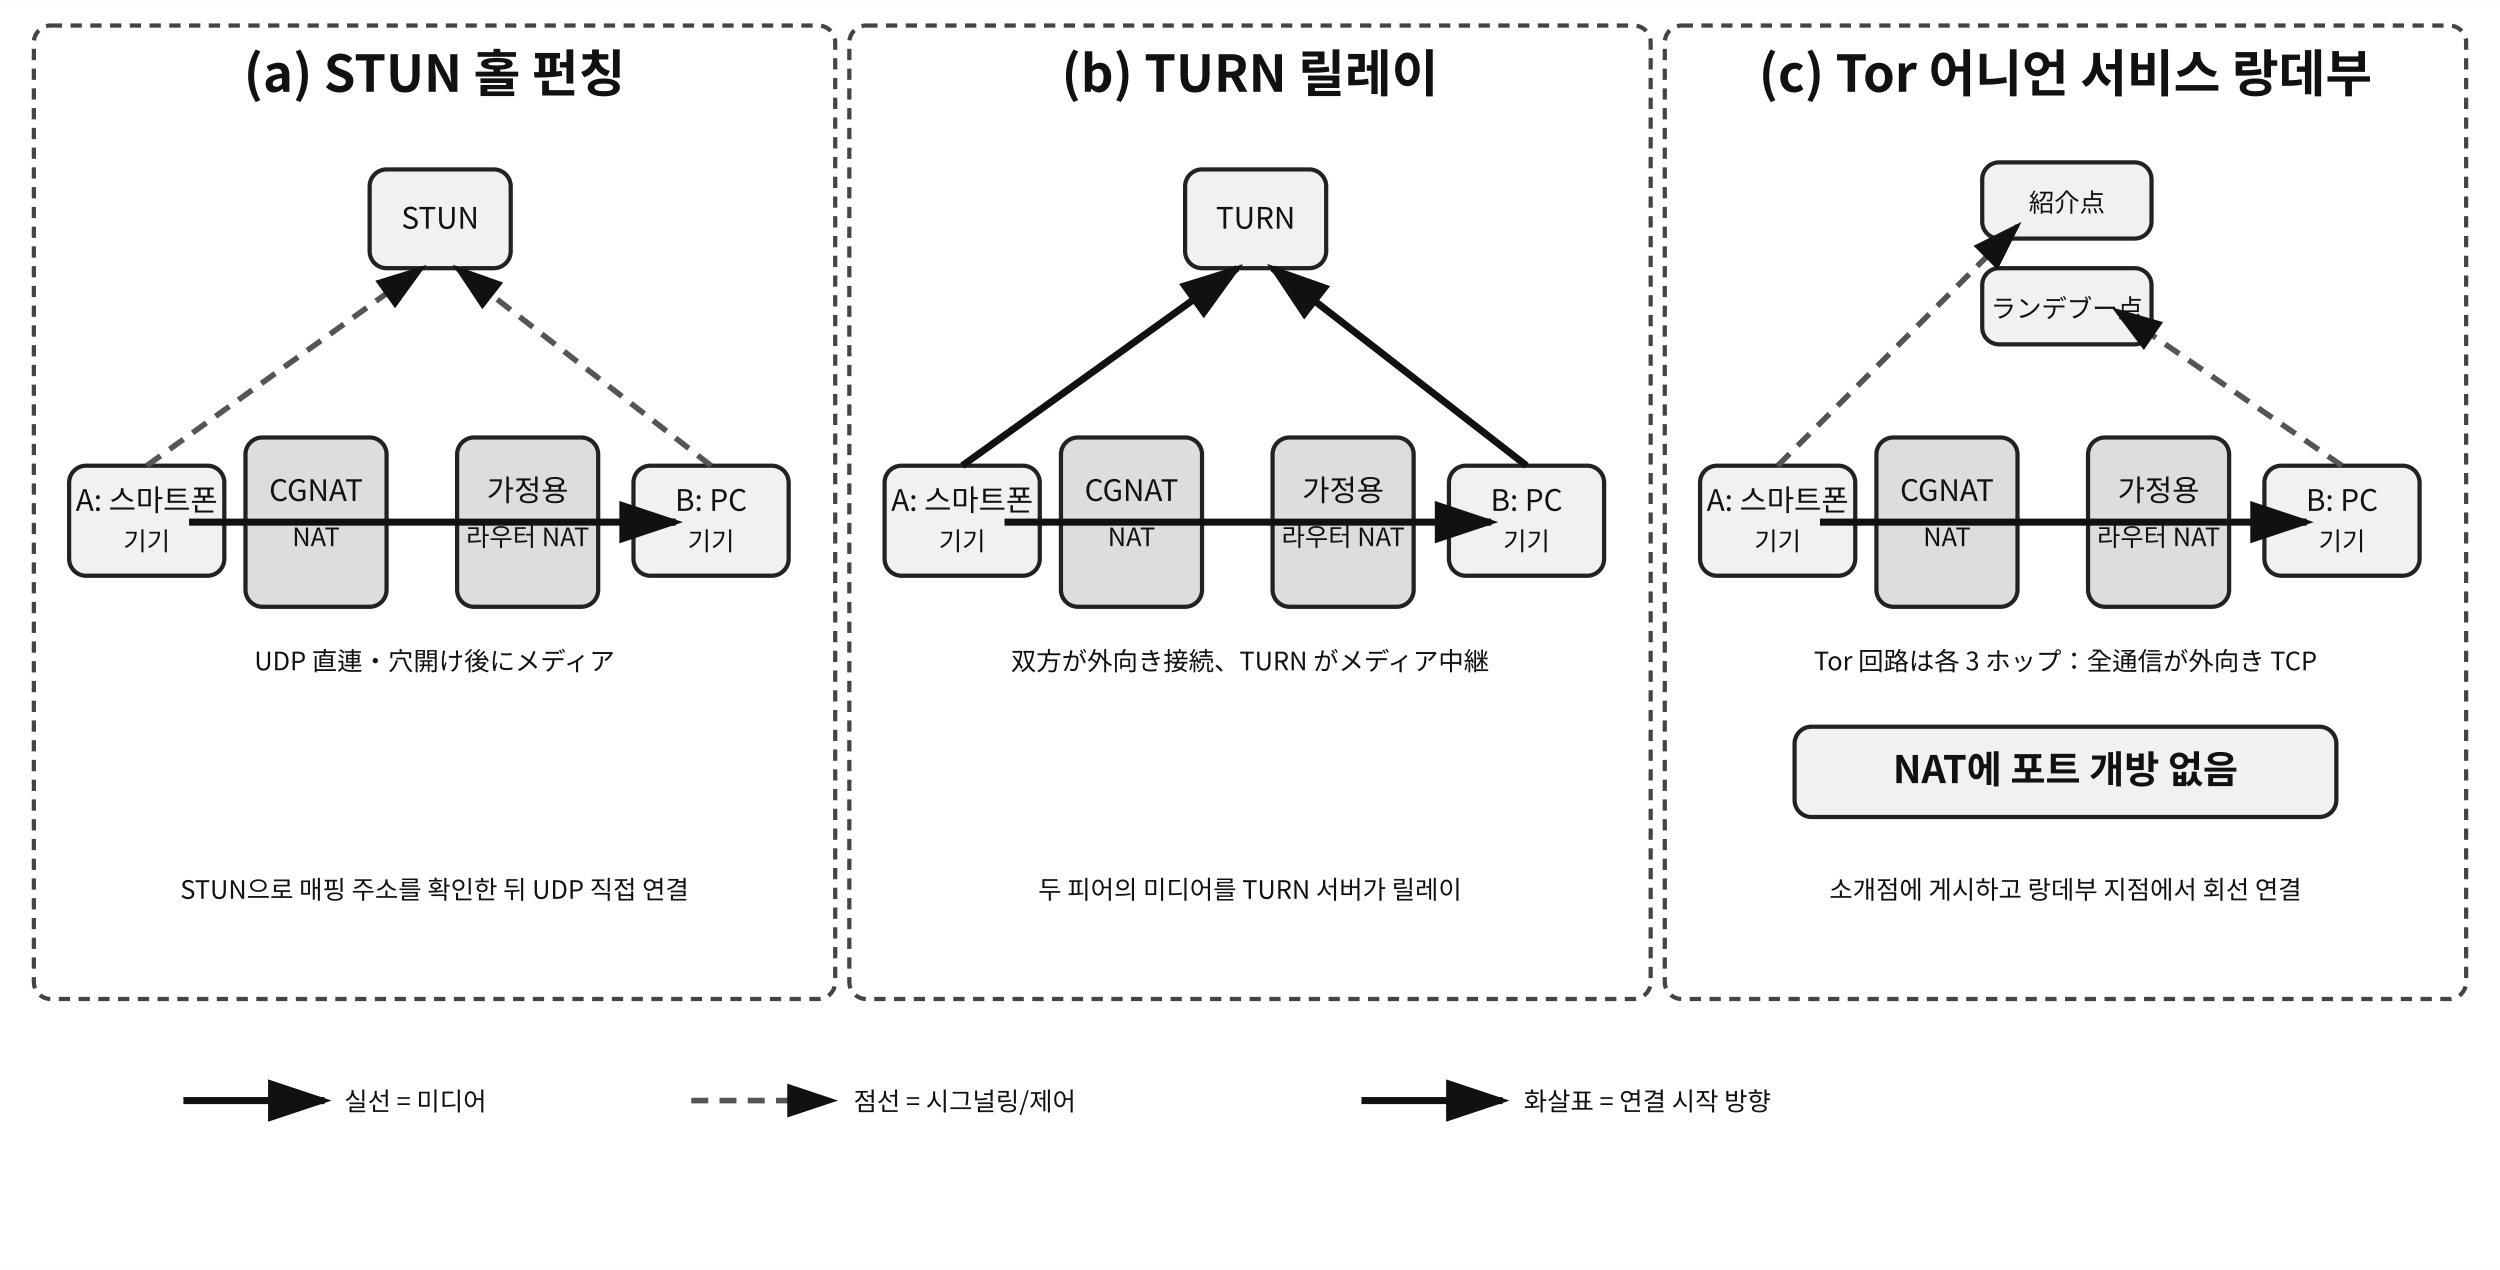
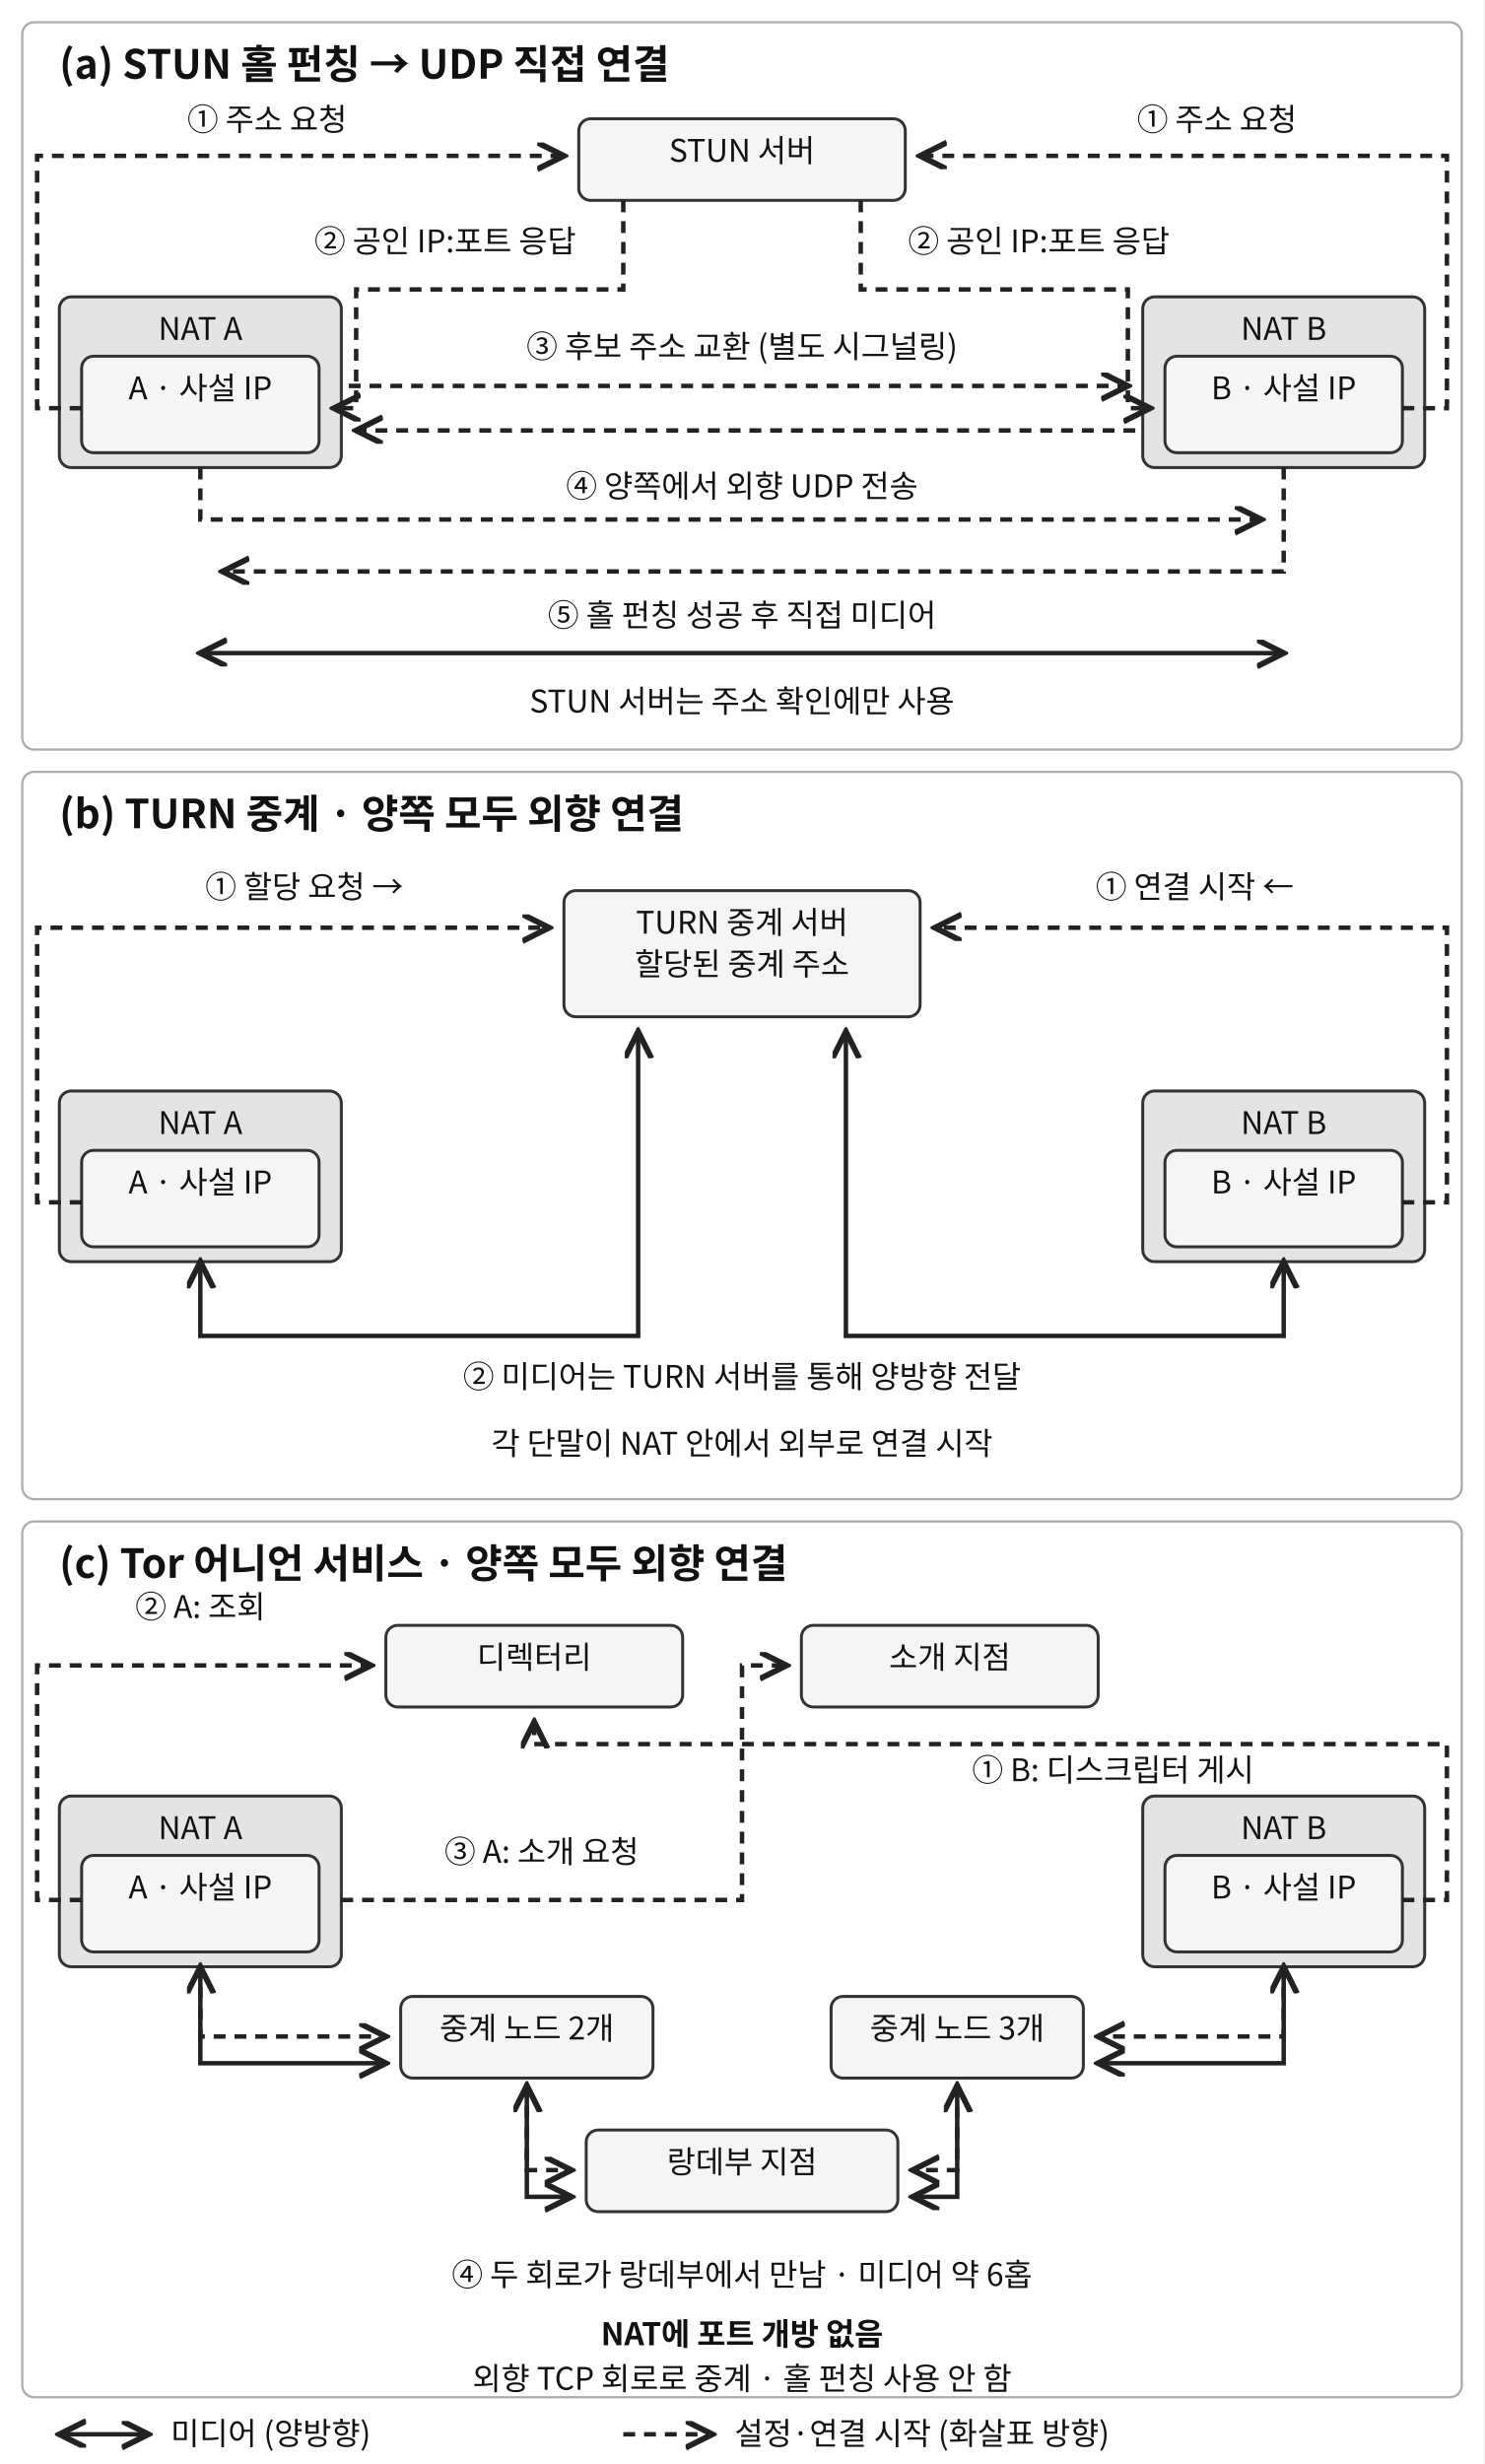
- <svg xmlns="http://www.w3.org/2000/svg" width="15cm" height="7.62cm" viewBox="0 0 1772 900">
+ <svg xmlns="http://www.w3.org/2000/svg" width="15cm" height="24.9cm" viewBox="0 0 1000 1660">
  <rect width="100%" height="100%" fill="white" />
-   <style>text{font-family:'Noto Sans CJK KR','Noto Sans KR',sans-serif;fill:#111} .title{font-size:36px;font-weight:bold}.label{font-size:27px;font-weight:bold}.small{font-size:21px}.tiny{font-size:18px}.box{fill:#f1f1f1;stroke:#222;stroke-width:3}.nat{fill:#ddd;stroke:#222;stroke-width:3}.internet{fill:#fff;stroke:#444;stroke-width:3;stroke-dasharray:8 6}.solid{fill:none;stroke:#111;stroke-width:5;marker-end:url(#a)}.dash{fill:none;stroke:#555;stroke-width:4;stroke-dasharray:12 8;marker-end:url(#a)}</style>
+   <style>text{font-family:'Noto Sans CJK KR';fill:#111;font-size:21px}.title{font-size:27px;font-weight:bold}.bold{font-weight:bold}.panel{fill:white;stroke:#aaa;stroke-width:1.5}.box{fill:#f5f5f5;stroke:#333;stroke-width:2}.nat{fill:#e4e4e4;stroke:#333;stroke-width:2}.media,.control{fill:none;stroke:#222;stroke-width:3;marker-end:url(#arrow)}.media{marker-start:url(#arrow)}.control{stroke-dasharray:8 6}</style>
  <defs>
-     <marker id="a" markerWidth="10" markerHeight="10" refX="8" refY="3" orient="auto">
-       <path d="M0,0 L0,6 L9,3 z" fill="#111" />
+     <marker id="arrow" markerWidth="7" markerHeight="7" refX="6" refY="3" orient="auto-start-reverse">
+       <path d="M0,0 L6,3 L0,6" fill="none" stroke="#222" stroke-width="1.3" />
    </marker>
  </defs>
-   <rect x="24" y="18" width="568" height="690" rx="12" class="internet" />
-   <text x="308" y="65" text-anchor="middle" class="title">(a) STUN 홀 펀칭</text>
-   <rect x="49" y="330" width="110" height="78" rx="12" class="box" />
-   <text x="104" y="362" text-anchor="middle" class="small">A: 스마트폰</text>
-   <text x="104" y="390" text-anchor="middle" class="tiny">기기</text>
-   <rect x="174" y="310" width="100" height="120" rx="12" class="nat" />
-   <text x="224" y="355" text-anchor="middle" class="small">CGNAT</text>
-   <text x="224" y="387" text-anchor="middle" class="tiny">NAT</text>
-   <rect x="324" y="310" width="100" height="120" rx="12" class="nat" />
-   <text x="374" y="355" text-anchor="middle" class="small">가정용</text>
-   <text x="374" y="387" text-anchor="middle" class="tiny">라우터 NAT</text>
-   <rect x="449" y="330" width="110" height="78" rx="12" class="box" />
-   <text x="504" y="362" text-anchor="middle" class="small">B: PC</text>
-   <text x="504" y="390" text-anchor="middle" class="tiny">기기</text>
-   <rect x="262" y="120" width="100" height="70" rx="12" class="box" />
-   <text x="312" y="162" text-anchor="middle" class="small">STUN</text>
-   <path d="M104,330 L299,190" class="dash" />
-   <path d="M504,330 L324,190" class="dash" />
-   <path d="M134,370 L479,370" class="solid" />
-   <text x="308" y="475" text-anchor="middle" class="tiny">UDP 直連・穴開け後にメディア</text>
-   <text x="308" y="637" text-anchor="middle" class="tiny">STUN으로 매핑 주소를 확인한 뒤 UDP 직접 연결</text>
-   <rect x="602" y="18" width="568" height="690" rx="12" class="internet" />
-   <text x="886" y="65" text-anchor="middle" class="title">(b) TURN 릴레이</text>
-   <rect x="627" y="330" width="110" height="78" rx="12" class="box" />
-   <text x="682" y="362" text-anchor="middle" class="small">A: 스마트폰</text>
-   <text x="682" y="390" text-anchor="middle" class="tiny">기기</text>
-   <rect x="752" y="310" width="100" height="120" rx="12" class="nat" />
-   <text x="802" y="355" text-anchor="middle" class="small">CGNAT</text>
-   <text x="802" y="387" text-anchor="middle" class="tiny">NAT</text>
-   <rect x="902" y="310" width="100" height="120" rx="12" class="nat" />
-   <text x="952" y="355" text-anchor="middle" class="small">가정용</text>
-   <text x="952" y="387" text-anchor="middle" class="tiny">라우터 NAT</text>
-   <rect x="1027" y="330" width="110" height="78" rx="12" class="box" />
-   <text x="1082" y="362" text-anchor="middle" class="small">B: PC</text>
-   <text x="1082" y="390" text-anchor="middle" class="tiny">기기</text>
-   <rect x="840" y="120" width="100" height="70" rx="12" class="box" />
-   <text x="890" y="162" text-anchor="middle" class="small">TURN</text>
-   <path d="M682,330 L877,190" class="solid" />
-   <path d="M1082,330 L902,190" class="solid" />
-   <path d="M712,370 L1057,370" class="solid" />
-   <text x="886" y="475" text-anchor="middle" class="tiny">双方が外向き接続、TURN がメディア中継</text>
-   <text x="886" y="637" text-anchor="middle" class="tiny">두 피어의 미디어를 TURN 서버가 릴레이</text>
-   <rect x="1180" y="18" width="568" height="690" rx="12" class="internet" />
-   <text x="1464" y="65" text-anchor="middle" class="title">(c) Tor 어니언 서비스 랑데부</text>
-   <rect x="1205" y="330" width="110" height="78" rx="12" class="box" />
-   <text x="1260" y="362" text-anchor="middle" class="small">A: 스마트폰</text>
-   <text x="1260" y="390" text-anchor="middle" class="tiny">기기</text>
-   <rect x="1330" y="310" width="100" height="120" rx="12" class="nat" />
-   <text x="1380" y="355" text-anchor="middle" class="small">CGNAT</text>
-   <text x="1380" y="387" text-anchor="middle" class="tiny">NAT</text>
-   <rect x="1480" y="310" width="100" height="120" rx="12" class="nat" />
-   <text x="1530" y="355" text-anchor="middle" class="small">가정용</text>
-   <text x="1530" y="387" text-anchor="middle" class="tiny">라우터 NAT</text>
-   <rect x="1605" y="330" width="110" height="78" rx="12" class="box" />
-   <text x="1660" y="362" text-anchor="middle" class="small">B: PC</text>
-   <text x="1660" y="390" text-anchor="middle" class="tiny">기기</text>
-   <rect x="1405" y="115" width="120" height="54" rx="12" class="box" />
-   <text x="1465" y="150" text-anchor="middle" class="tiny">紹介点</text>
-   <rect x="1405" y="190" width="120" height="54" rx="12" class="box" />
-   <text x="1465" y="225" text-anchor="middle" class="tiny">ランデブー点</text>
-   <path d="M1260,330 L1430,160" class="dash" />
-   <path d="M1660,330 L1500,220" class="dash" />
-   <path d="M1290,370 L1635,370" class="solid" />
-   <text x="1464" y="475" text-anchor="middle" class="tiny">Tor 回路は各 3 ホップ：全通信が外向き TCP</text>
-   <rect x="1272" y="515" width="384" height="64" rx="12" class="box" />
-   <text x="1464" y="555" text-anchor="middle" class="label">NAT에 포트 개방 없음</text>
-   <text x="1464" y="637" text-anchor="middle" class="tiny">소개점에 게시하고 랑데부 지점에서 회선 연결</text>
-   <path d="M130,780 L230,780" class="solid" />
-   <text x="244" y="787" text-anchor="start" class="tiny">실선 = 미디어</text>
-   <path d="M490,780 L590,780" class="dash" />
-   <text x="605" y="787" text-anchor="start" class="tiny">점선 = 시그널링/제어</text>
-   <path d="M965,780 L1065,780" class="solid" />
-   <text x="1080" y="787" text-anchor="start" class="tiny">화살표 = 연결 시작 방향</text>
+   <rect x="15" y="15" width="970" height="490" rx="8" class="panel" />
+   <text x="40" y="53" class="title" text-anchor="start">(a) STUN 홀 펀칭 → UDP 직접 연결</text>
+   <rect x="390" y="80" width="220" height="55" rx="8" class="box" />
+   <text x="500.0" y="109" class="" text-anchor="middle">STUN 서버</text>
+   <rect x="40" y="200" width="190" height="115" rx="8" class="nat" />
+   <text x="135.0" y="229" class="" text-anchor="middle">NAT A</text>
+   <rect x="55" y="240" width="160" height="65" rx="8" class="box" />
+   <text x="135.0" y="269" class="" text-anchor="middle">A · 사설 IP</text>
+   <rect x="770" y="200" width="190" height="115" rx="8" class="nat" />
+   <text x="865.0" y="229" class="" text-anchor="middle">NAT B</text>
+   <rect x="785" y="240" width="160" height="65" rx="8" class="box" />
+   <text x="865.0" y="269" class="" text-anchor="middle">B · 사설 IP</text>
+   <path d="M55,275 H25 V105 H380" class="control" />
+   <path d="M420,135 V195 H240 V275 H225" class="control" />
+   <path d="M945,275 H975 V105 H620" class="control" />
+   <path d="M580,135 V195 H760 V275 H775" class="control" />
+   <text x="180" y="88" class="" text-anchor="middle">① 주소 요청</text>
+   <text x="820" y="88" class="" text-anchor="middle">① 주소 요청</text>
+   <text x="300" y="170" class="" text-anchor="middle">② 공인 IP:포트 응답</text>
+   <text x="700" y="170" class="" text-anchor="middle">② 공인 IP:포트 응답</text>
+   <path d="M235,260 H760" class="control" />
+   <path d="M765,290 H240" class="control" />
+   <text x="500" y="241" class="" text-anchor="middle">③ 후보 주소 교환 (별도 시그널링)</text>
+   <path d="M135,315 V350 H850" class="control" />
+   <path d="M865,315 V385 H150" class="control" />
+   <text x="500" y="335" class="" text-anchor="middle">④ 양쪽에서 외향 UDP 전송</text>
+   <path d="M135,440 H865" class="media" />
+   <text x="500" y="422" class="" text-anchor="middle">⑤ 홀 펀칭 성공 후 직접 미디어</text>
+   <text x="500" y="480" class="" text-anchor="middle">STUN 서버는 주소 확인에만 사용</text>
+   <rect x="15" y="520" width="970" height="490" rx="8" class="panel" />
+   <text x="40" y="558" class="title" text-anchor="start">(b) TURN 중계 · 양쪽 모두 외향 연결</text>
+   <rect x="380" y="600" width="240" height="85" rx="8" class="box" />
+   <text x="500.0" y="629" class="" text-anchor="middle">TURN 중계 서버</text>
+   <text x="500.0" y="657" class="" text-anchor="middle">할당된 중계 주소</text>
+   <rect x="40" y="735" width="190" height="115" rx="8" class="nat" />
+   <text x="135.0" y="764" class="" text-anchor="middle">NAT A</text>
+   <rect x="55" y="775" width="160" height="65" rx="8" class="box" />
+   <text x="135.0" y="804" class="" text-anchor="middle">A · 사설 IP</text>
+   <rect x="770" y="735" width="190" height="115" rx="8" class="nat" />
+   <text x="865.0" y="764" class="" text-anchor="middle">NAT B</text>
+   <rect x="785" y="775" width="160" height="65" rx="8" class="box" />
+   <text x="865.0" y="804" class="" text-anchor="middle">B · 사설 IP</text>
+   <path d="M55,810 H25 V625 H370" class="control" />
+   <path d="M945,810 H975 V625 H630" class="control" />
+   <text x="205" y="605" class="" text-anchor="middle">① 할당 요청 →</text>
+   <text x="805" y="605" class="" text-anchor="middle">① 연결 시작 ←</text>
+   <path d="M135,850 V900 H430 V695" class="media" />
+   <path d="M865,850 V900 H570 V695" class="media" />
+   <text x="500" y="935" class="" text-anchor="middle">② 미디어는 TURN 서버를 통해 양방향 전달</text>
+   <text x="500" y="980" class="" text-anchor="middle">각 단말이 NAT 안에서 외부로 연결 시작</text>
+   <rect x="15" y="1025" width="970" height="590" rx="8" class="panel" />
+   <text x="40" y="1063" class="title" text-anchor="start">(c) Tor 어니언 서비스 · 양쪽 모두 외향 연결</text>
+   <rect x="260" y="1095" width="200" height="55" rx="8" class="box" />
+   <text x="360.0" y="1124" class="" text-anchor="middle">디렉터리</text>
+   <rect x="540" y="1095" width="200" height="55" rx="8" class="box" />
+   <text x="640.0" y="1124" class="" text-anchor="middle">소개 지점</text>
+   <rect x="40" y="1210" width="190" height="115" rx="8" class="nat" />
+   <text x="135.0" y="1239" class="" text-anchor="middle">NAT A</text>
+   <rect x="55" y="1250" width="160" height="65" rx="8" class="box" />
+   <text x="135.0" y="1279" class="" text-anchor="middle">A · 사설 IP</text>
+   <rect x="770" y="1210" width="190" height="115" rx="8" class="nat" />
+   <text x="865.0" y="1239" class="" text-anchor="middle">NAT B</text>
+   <rect x="785" y="1250" width="160" height="65" rx="8" class="box" />
+   <text x="865.0" y="1279" class="" text-anchor="middle">B · 사설 IP</text>
+   <path d="M945,1280 H975 V1175 H360 V1160" class="control" />
+   <text x="750" y="1200" class="" text-anchor="middle">① B: 디스크립터 게시</text>
+   <path d="M55,1280 H25 V1122 H250" class="control" />
+   <text x="135" y="1090" class="" text-anchor="middle">② A: 조회</text>
+   <path d="M230,1280 H500 V1122 H530" class="control" />
+   <text x="365" y="1255" class="" text-anchor="middle">③ A: 소개 요청</text>
+   <rect x="270" y="1345" width="170" height="55" rx="8" class="box" />
+   <text x="355.0" y="1374" class="" text-anchor="middle">중계 노드 2개</text>
+   <rect x="560" y="1345" width="170" height="55" rx="8" class="box" />
+   <text x="645.0" y="1374" class="" text-anchor="middle">중계 노드 3개</text>
+   <rect x="395" y="1435" width="210" height="55" rx="8" class="box" />
+   <text x="500.0" y="1464" class="" text-anchor="middle">랑데부 지점</text>
+   <path d="M135,1325 V1372 H260" class="control" />
+   <path d="M865,1325 V1372 H740" class="control" />
+   <path d="M355,1405 V1462 H385" class="control" />
+   <path d="M645,1405 V1462 H615" class="control" />
+   <path d="M135,1325 V1390 H260" class="media" />
+   <path d="M355,1405 V1480 H385" class="media" />
+   <path d="M865,1325 V1390 H740" class="media" />
+   <path d="M645,1405 V1480 H615" class="media" />
+   <text x="500" y="1540" class="" text-anchor="middle">④ 두 회로가 랑데부에서 만남 · 미디어 약 6홉</text>
+   <text x="500" y="1580" class="bold" text-anchor="middle">NAT에 포트 개방 없음</text>
+   <text x="500" y="1610" class="" text-anchor="middle">외향 TCP 회로로 중계 · 홀 펀칭 사용 안 함</text>
+   <path d="M40,1640 H100" class="media" />
+   <text x="115" y="1647" class="" text-anchor="start">미디어 (양방향)</text>
+   <path d="M420,1640 H480" class="control" />
+   <text x="495" y="1647" class="" text-anchor="start">설정·연결 시작 (화살표 방향)</text>
</svg>
